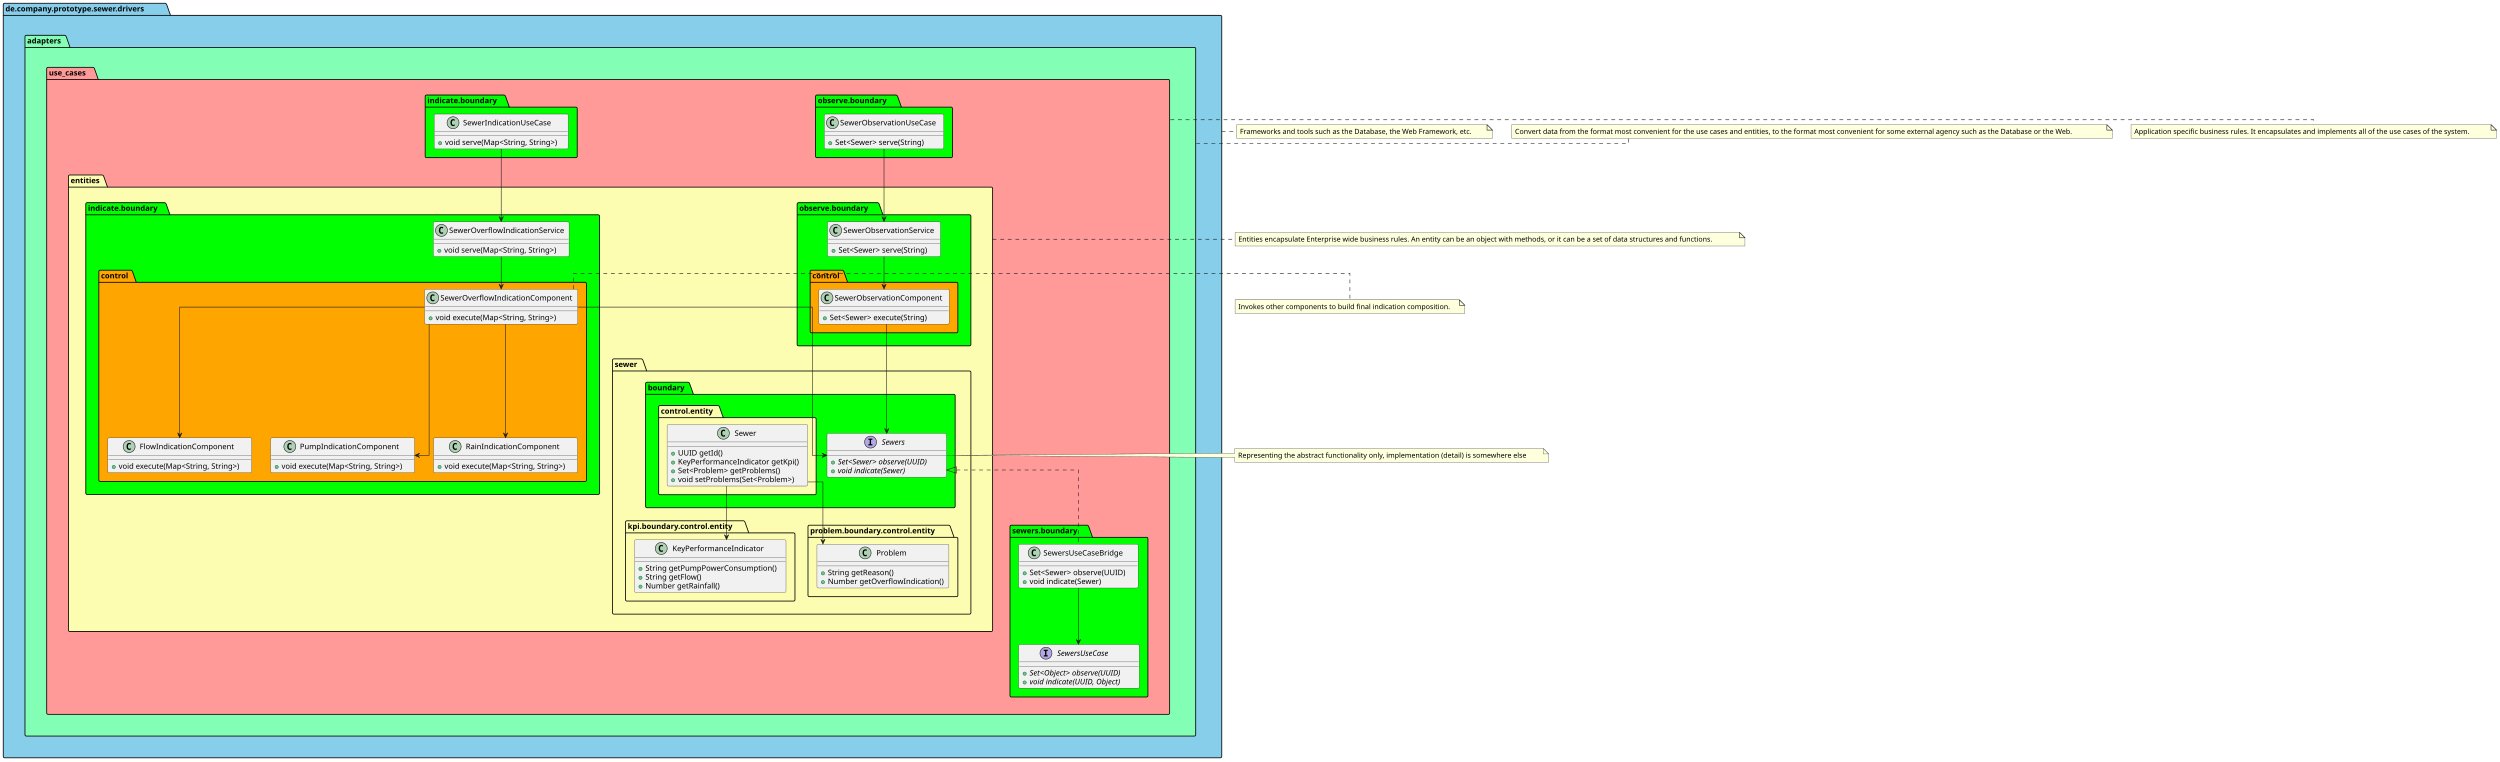
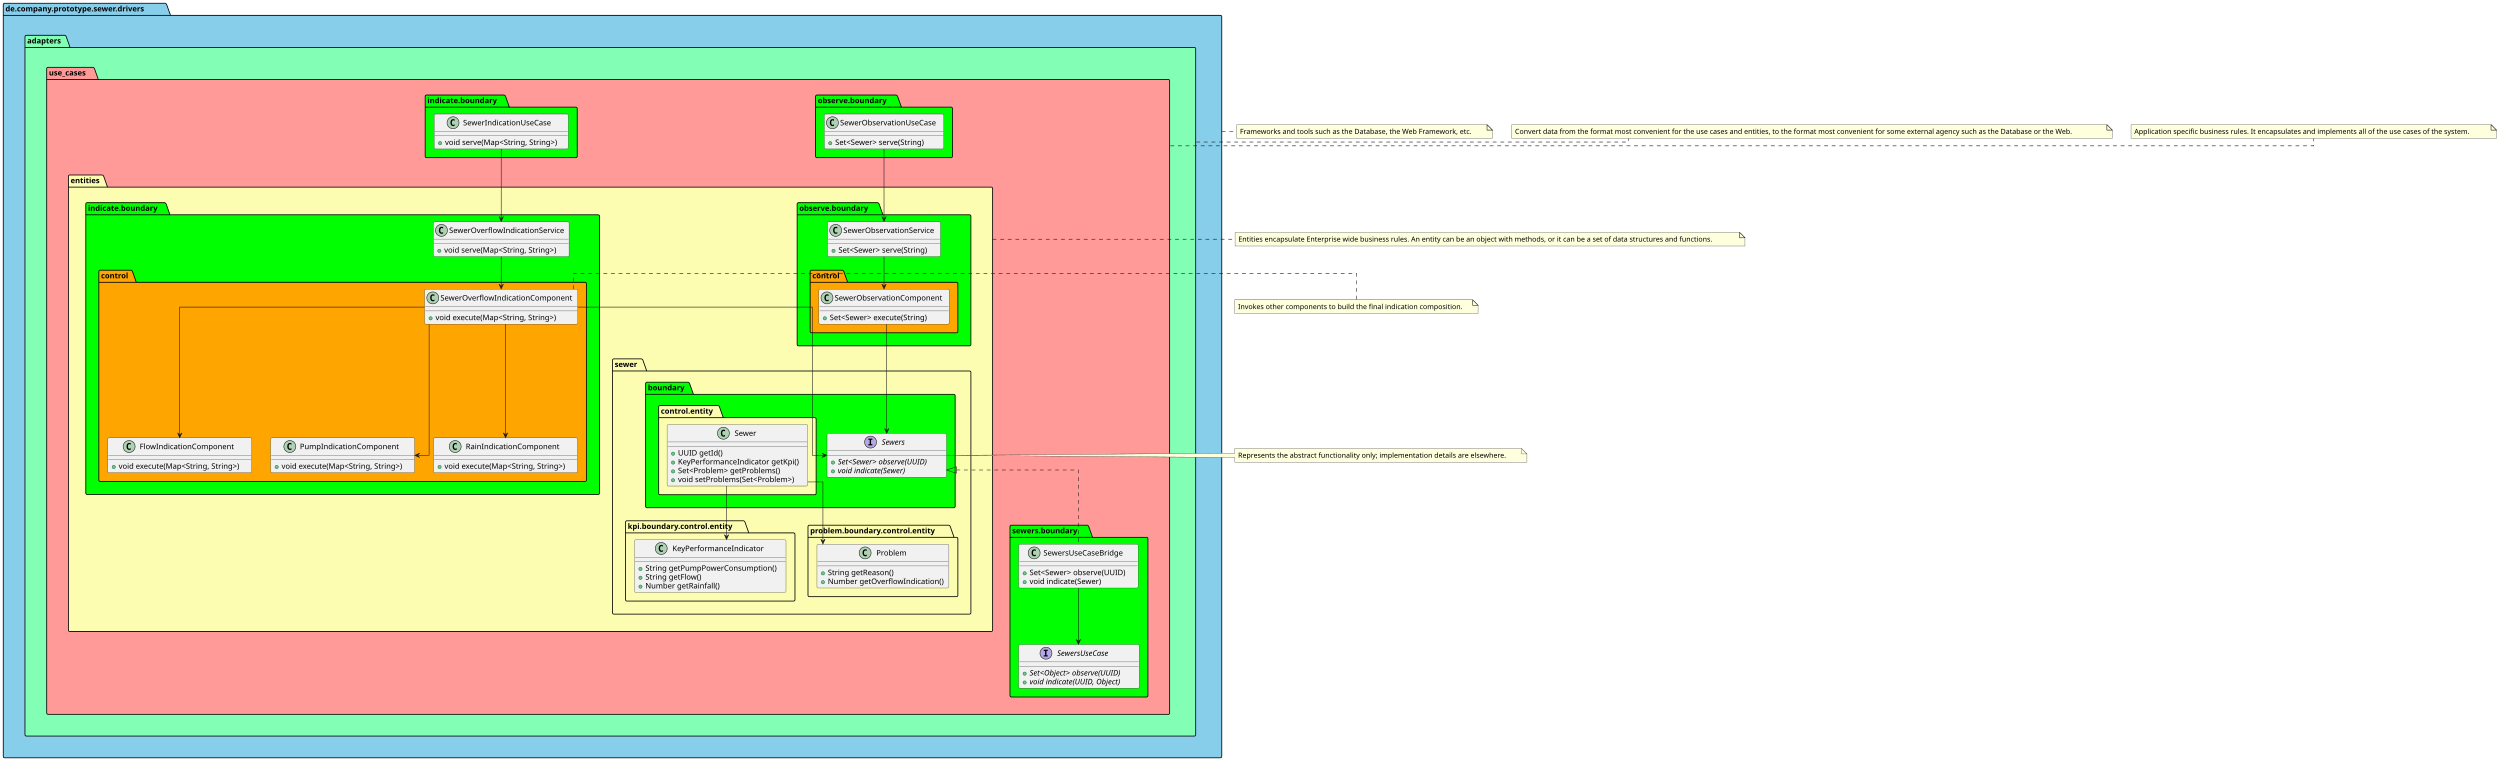
<svg xmlns="http://www.w3.org/2000/svg" contentStyleType="text/css" height="1402px" preserveAspectRatio="none" style="width:4604px;height:1402px;background:#FFFFFF;" version="1.1" viewBox="0 0 4604 1402" width="4604px" zoomAndPan="magnify">
  <defs />
  <g>
    <g id="cluster_drivers">
      <path d="M8.5,6 L304.5,6 A3.75,3.75 0 0 1 307,8.5 L314,28.297 L2247.5,28.297 A2.5,2.5 0 0 1 2250,30.797 L2250,1393.06 A2.5,2.5 0 0 1 2247.5,1395.56 L8.5,1395.56 A2.5,2.5 0 0 1 6,1393.06 L6,8.5 A2.5,2.5 0 0 1 8.5,6 " fill="#87CEEB" style="stroke:#000000;stroke-width:1.5;" />
      <line style="stroke:#000000;stroke-width:1.5;" x1="6" x2="314" y1="28.297" y2="28.297" />
      <text fill="#000000" font-family="sans-serif" font-size="14" font-weight="bold" lengthAdjust="spacing" textLength="295" x="10" y="20.995">de.company.prototype.sewer.drivers</text>
    </g>
    <g id="cluster_adapters">
      <path d="M48.5,65 L119.5,65 A3.75,3.75 0 0 1 122,67.5 L129,87.297 L2199.5,87.297 A2.5,2.5 0 0 1 2202,89.797 L2202,1353.06 A2.5,2.5 0 0 1 2199.5,1355.56 L48.5,1355.56 A2.5,2.5 0 0 1 46,1353.06 L46,67.5 A2.5,2.5 0 0 1 48.5,65 " fill="#82FFB4" style="stroke:#000000;stroke-width:1.5;" />
      <line style="stroke:#000000;stroke-width:1.5;" x1="46" x2="129" y1="87.297" y2="87.297" />
      <text fill="#000000" font-family="sans-serif" font-size="14" font-weight="bold" lengthAdjust="spacing" textLength="70" x="50" y="79.995">adapters</text>
    </g>
    <g id="cluster_use_cases">
      <path d="M88.5,124 L171.5,124 A3.75,3.75 0 0 1 174,126.5 L181,146.297 L2151.5,146.297 A2.5,2.5 0 0 1 2154,148.797 L2154,1313.06 A2.5,2.5 0 0 1 2151.5,1315.56 L88.5,1315.56 A2.5,2.5 0 0 1 86,1313.06 L86,126.5 A2.5,2.5 0 0 1 88.5,124 " fill="#FF9A99" style="stroke:#000000;stroke-width:1.5;" />
      <line style="stroke:#000000;stroke-width:1.5;" x1="86" x2="181" y1="146.297" y2="146.297" />
      <text fill="#000000" font-family="sans-serif" font-size="14" font-weight="bold" lengthAdjust="spacing" textLength="82" x="90" y="138.995">use_cases</text>
    </g>
    <g id="cluster_entities">
      <path d="M128.5,322.29 L188.5,322.29 A3.75,3.75 0 0 1 191,324.79 L198,344.587 L1825.5,344.587 A2.5,2.5 0 0 1 1828,347.087 L1828,1160.47 A2.5,2.5 0 0 1 1825.5,1162.97 L128.5,1162.97 A2.5,2.5 0 0 1 126,1160.47 L126,324.79 A2.5,2.5 0 0 1 128.5,322.29 " fill="#FCFDB0" style="stroke:#000000;stroke-width:1.5;" />
      <line style="stroke:#000000;stroke-width:1.5;" x1="126" x2="198" y1="344.587" y2="344.587" />
      <text fill="#000000" font-family="sans-serif" font-size="14" font-weight="bold" lengthAdjust="spacing" textLength="59" x="130" y="337.285">entities</text>
    </g>
    <g id="cluster_boundary">
      <path d="M160.5,373.29 L303.5,373.29 A3.75,3.75 0 0 1 306,375.79 L313,395.587 L1101.5,395.587 A2.5,2.5 0 0 1 1104,398.087 L1104,908.13 A2.5,2.5 0 0 1 1101.5,910.63 L160.5,910.63 A2.5,2.5 0 0 1 158,908.13 L158,375.79 A2.5,2.5 0 0 1 160.5,373.29 " fill="#00FF00" style="stroke:#000000;stroke-width:1.5;" />
      <line style="stroke:#000000;stroke-width:1.5;" x1="158" x2="313" y1="395.587" y2="395.587" />
      <text fill="#000000" font-family="sans-serif" font-size="14" font-weight="bold" lengthAdjust="spacing" textLength="142" x="162" y="388.285">indicate.boundary</text>
    </g>
    <g id="cluster_control">
      <path d="M184.5,497.59 L241.5,497.59 A3.75,3.75 0 0 1 244,500.09 L251,519.887 L1077.5,519.887 A2.5,2.5 0 0 1 1080,522.387 L1080,884.13 A2.5,2.5 0 0 1 1077.5,886.63 L184.5,886.63 A2.5,2.5 0 0 1 182,884.13 L182,500.09 A2.5,2.5 0 0 1 184.5,497.59 " fill="#FFA500" style="stroke:#000000;stroke-width:1.5;" />
      <line style="stroke:#000000;stroke-width:1.5;" x1="182" x2="251" y1="519.887" y2="519.887" />
      <text fill="#000000" font-family="sans-serif" font-size="14" font-weight="bold" lengthAdjust="spacing" textLength="56" x="186" y="512.585">control</text>
    </g>
    <g id="cluster_boundary">
      <path d="M1470.5,373.29 L1616.5,373.29 A3.75,3.75 0 0 1 1619,375.79 L1626,395.587 L1785.5,395.587 A2.5,2.5 0 0 1 1788,398.087 L1788,634.39 A2.5,2.5 0 0 1 1785.5,636.89 L1470.5,636.89 A2.5,2.5 0 0 1 1468,634.39 L1468,375.79 A2.5,2.5 0 0 1 1470.5,373.29 " fill="#00FF00" style="stroke:#000000;stroke-width:1.5;" />
      <line style="stroke:#000000;stroke-width:1.5;" x1="1468" x2="1626" y1="395.587" y2="395.587" />
      <text fill="#000000" font-family="sans-serif" font-size="14" font-weight="bold" lengthAdjust="spacing" textLength="145" x="1472" y="388.285">observe.boundary</text>
    </g>
    <g id="cluster_control">
      <path d="M1494.5,497.59 L1551.5,497.59 A3.75,3.75 0 0 1 1554,500.09 L1561,519.887 L1761.5,519.887 A2.5,2.5 0 0 1 1764,522.387 L1764,610.39 A2.5,2.5 0 0 1 1761.5,612.89 L1494.5,612.89 A2.5,2.5 0 0 1 1492,610.39 L1492,500.09 A2.5,2.5 0 0 1 1494.5,497.59 " fill="#FFA500" style="stroke:#000000;stroke-width:1.5;" />
      <line style="stroke:#000000;stroke-width:1.5;" x1="1492" x2="1561" y1="519.887" y2="519.887" />
      <text fill="#000000" font-family="sans-serif" font-size="14" font-weight="bold" lengthAdjust="spacing" textLength="56" x="1496" y="512.585">control</text>
    </g>
    <g id="cluster_sewer">
      <path d="M1130.5,660.89 L1181.5,660.89 A3.75,3.75 0 0 1 1184,663.39 L1191,683.187 L1785.5,683.187 A2.5,2.5 0 0 1 1788,685.687 L1788,1128.47 A2.5,2.5 0 0 1 1785.5,1130.97 L1130.5,1130.97 A2.5,2.5 0 0 1 1128,1128.47 L1128,663.39 A2.5,2.5 0 0 1 1130.5,660.89 " fill="none" style="stroke:#000000;stroke-width:1.5;" />
      <line style="stroke:#000000;stroke-width:1.5;" x1="1128" x2="1191" y1="683.187" y2="683.187" />
      <text fill="#000000" font-family="sans-serif" font-size="14" font-weight="bold" lengthAdjust="spacing" textLength="50" x="1132" y="675.885">sewer</text>
    </g>
    <g id="cluster_boundary">
      <path d="M1191.5,703.89 L1267.5,703.89 A3.75,3.75 0 0 1 1270,706.39 L1277,726.187 L1756.5,726.187 A2.5,2.5 0 0 1 1759,728.687 L1759,932.58 A2.5,2.5 0 0 1 1756.5,935.08 L1191.5,935.08 A2.5,2.5 0 0 1 1189,932.58 L1189,706.39 A2.5,2.5 0 0 1 1191.5,703.89 " fill="#00FF00" style="stroke:#000000;stroke-width:1.5;" />
      <line style="stroke:#000000;stroke-width:1.5;" x1="1189" x2="1277" y1="726.187" y2="726.187" />
      <text fill="#000000" font-family="sans-serif" font-size="14" font-weight="bold" lengthAdjust="spacing" textLength="75" x="1193" y="718.885">boundary</text>
    </g>
    <g id="cluster_entity">
      <path d="M1215.5,746.89 L1322.5,746.89 A3.75,3.75 0 0 1 1325,749.39 L1332,769.187 L1500.5,769.187 A2.5,2.5 0 0 1 1503,771.687 L1503,908.58 A2.5,2.5 0 0 1 1500.5,911.08 L1215.5,911.08 A2.5,2.5 0 0 1 1213,908.58 L1213,749.39 A2.5,2.5 0 0 1 1215.5,746.89 " fill="#FCFDB0" style="stroke:#000000;stroke-width:1.5;" />
      <line style="stroke:#000000;stroke-width:1.5;" x1="1213" x2="1332" y1="769.187" y2="769.187" />
      <text fill="#000000" font-family="sans-serif" font-size="14" font-weight="bold" lengthAdjust="spacing" textLength="106" x="1217" y="761.885">control.entity</text>
    </g>
    <g id="cluster_entity">
      <path d="M1154.5,959.08 L1369.5,959.08 A3.75,3.75 0 0 1 1372,961.58 L1379,981.377 L1461.5,981.377 A2.5,2.5 0 0 1 1464,983.877 L1464,1104.47 A2.5,2.5 0 0 1 1461.5,1106.97 L1154.5,1106.97 A2.5,2.5 0 0 1 1152,1104.47 L1152,961.58 A2.5,2.5 0 0 1 1154.5,959.08 " fill="#FCFDB0" style="stroke:#000000;stroke-width:1.5;" />
      <line style="stroke:#000000;stroke-width:1.5;" x1="1152" x2="1379" y1="981.377" y2="981.377" />
      <text fill="#000000" font-family="sans-serif" font-size="14" font-weight="bold" lengthAdjust="spacing" textLength="214" x="1156" y="974.075">kpi.boundary.control.entity</text>
    </g>
    <g id="cluster_entity">
      <path d="M1490.5,967.22 L1747.5,967.22 A3.75,3.75 0 0 1 1750,969.72 L1757,989.517 L1761.5,989.517 A2.5,2.5 0 0 1 1764,992.017 L1764,1096.32 A2.5,2.5 0 0 1 1761.5,1098.82 L1490.5,1098.82 A2.5,2.5 0 0 1 1488,1096.32 L1488,969.72 A2.5,2.5 0 0 1 1490.5,967.22 " fill="#FCFDB0" style="stroke:#000000;stroke-width:1.5;" />
      <line style="stroke:#000000;stroke-width:1.5;" x1="1488" x2="1757" y1="989.517" y2="989.517" />
      <text fill="#000000" font-family="sans-serif" font-size="14" font-weight="bold" lengthAdjust="spacing" textLength="256" x="1492" y="982.215">problem.boundary.control.entity</text>
    </g>
    <g id="cluster_boundary">
      <path d="M785.5,175 L928.5,175 A3.75,3.75 0 0 1 931,177.5 L938,197.297 L1060.5,197.297 A2.5,2.5 0 0 1 1063,199.797 L1063,287.79 A2.5,2.5 0 0 1 1060.5,290.29 L785.5,290.29 A2.5,2.5 0 0 1 783,287.79 L783,177.5 A2.5,2.5 0 0 1 785.5,175 " fill="#00FF00" style="stroke:#000000;stroke-width:1.5;" />
      <line style="stroke:#000000;stroke-width:1.5;" x1="783" x2="938" y1="197.297" y2="197.297" />
      <text fill="#000000" font-family="sans-serif" font-size="14" font-weight="bold" lengthAdjust="spacing" textLength="142" x="787" y="189.995">indicate.boundary</text>
    </g>
    <g id="cluster_boundary">
      <path d="M1504.5,175 L1650.5,175 A3.75,3.75 0 0 1 1653,177.5 L1660,197.297 L1751.5,197.297 A2.5,2.5 0 0 1 1754,199.797 L1754,287.79 A2.5,2.5 0 0 1 1751.5,290.29 L1504.5,290.29 A2.5,2.5 0 0 1 1502,287.79 L1502,177.5 A2.5,2.5 0 0 1 1504.5,175 " fill="#00FF00" style="stroke:#000000;stroke-width:1.5;" />
      <line style="stroke:#000000;stroke-width:1.5;" x1="1502" x2="1660" y1="197.297" y2="197.297" />
      <text fill="#000000" font-family="sans-serif" font-size="14" font-weight="bold" lengthAdjust="spacing" textLength="145" x="1506" y="189.995">observe.boundary</text>
    </g>
    <g id="cluster_boundary">
      <path d="M1862.5,967.22 L2002.5,967.22 A3.75,3.75 0 0 1 2005,969.72 L2012,989.517 L2111.5,989.517 A2.5,2.5 0 0 1 2114,992.017 L2114,1281.06 A2.5,2.5 0 0 1 2111.5,1283.56 L1862.5,1283.56 A2.5,2.5 0 0 1 1860,1281.06 L1860,969.72 A2.5,2.5 0 0 1 1862.5,967.22 " fill="#00FF00" style="stroke:#000000;stroke-width:1.5;" />
      <line style="stroke:#000000;stroke-width:1.5;" x1="1860" x2="2012" y1="989.517" y2="989.517" />
      <text fill="#000000" font-family="sans-serif" font-size="14" font-weight="bold" lengthAdjust="spacing" textLength="139" x="1864" y="982.215">sewers.boundary</text>
    </g>
    <g id="elem_SewerOverflowIndicationService">
      <rect codeLine="25" fill="#F1F1F1" height="64.297" id="SewerOverflowIndicationService" rx="2.5" ry="2.5" style="stroke:#181818;stroke-width:0.5;" width="250" x="798" y="408.29" />
      <ellipse cx="813" cy="424.29" fill="#ADD1B2" rx="11" ry="11" style="stroke:#181818;stroke-width:1.0;" />
      <path d="M815.969,429.931 Q815.391,430.228 814.75,430.368 Q814.109,430.524 813.406,430.524 Q810.906,430.524 809.578,428.884 Q808.266,427.228 808.266,424.103 Q808.266,420.978 809.578,419.321 Q810.906,417.665 813.406,417.665 Q814.109,417.665 814.75,417.821 Q815.406,417.978 815.969,418.274 L815.969,420.993 Q815.344,420.415 814.75,420.149 Q814.156,419.868 813.531,419.868 Q812.188,419.868 811.5,420.946 Q810.812,422.009 810.812,424.103 Q810.812,426.196 811.5,427.274 Q812.188,428.337 813.531,428.337 Q814.156,428.337 814.75,428.071 Q815.344,427.79 815.969,427.212 L815.969,429.931 Z " fill="#000000" />
      <text fill="#000000" font-family="sans-serif" font-size="14" lengthAdjust="spacing" textLength="218" x="827" y="429.137">SewerOverflowIndicationService</text>
      <line style="stroke:#181818;stroke-width:0.5;" x1="799" x2="1047" y1="440.29" y2="440.29" />
      <line style="stroke:#181818;stroke-width:0.5;" x1="799" x2="1047" y1="448.29" y2="448.29" />
      <ellipse cx="809" cy="461.938" fill="#84BE84" rx="3" ry="3" style="stroke:#038048;stroke-width:1.0;" />
      <text fill="#000000" font-family="sans-serif" font-size="14" lengthAdjust="spacing" textLength="221" x="818" y="465.285">void serve(Map&lt;String, String&gt;)</text>
    </g>
    <g id="elem_FlowIndicationComponent">
      <rect codeLine="28" fill="#F1F1F1" height="64.297" id="FlowIndicationComponent" rx="2.5" ry="2.5" style="stroke:#181818;stroke-width:0.5;" width="265" x="198.5" y="806.33" />
      <ellipse cx="237.8" cy="822.33" fill="#ADD1B2" rx="11" ry="11" style="stroke:#181818;stroke-width:1.0;" />
      <path d="M240.769,827.971 Q240.191,828.268 239.55,828.408 Q238.909,828.564 238.206,828.564 Q235.706,828.564 234.378,826.924 Q233.066,825.268 233.066,822.143 Q233.066,819.018 234.378,817.361 Q235.706,815.705 238.206,815.705 Q238.909,815.705 239.55,815.861 Q240.206,816.018 240.769,816.314 L240.769,819.033 Q240.144,818.455 239.55,818.189 Q238.956,817.908 238.331,817.908 Q236.988,817.908 236.3,818.986 Q235.613,820.049 235.613,822.143 Q235.613,824.236 236.3,825.314 Q236.988,826.377 238.331,826.377 Q238.956,826.377 239.55,826.111 Q240.144,825.83 240.769,825.252 L240.769,827.971 Z " fill="#000000" />
      <text fill="#000000" font-family="sans-serif" font-size="14" lengthAdjust="spacing" textLength="179" x="257.2" y="827.177">FlowIndicationComponent</text>
      <line style="stroke:#181818;stroke-width:0.5;" x1="199.5" x2="462.5" y1="838.33" y2="838.33" />
      <line style="stroke:#181818;stroke-width:0.5;" x1="199.5" x2="462.5" y1="846.33" y2="846.33" />
      <ellipse cx="209.5" cy="859.978" fill="#84BE84" rx="3" ry="3" style="stroke:#038048;stroke-width:1.0;" />
      <text fill="#000000" font-family="sans-serif" font-size="14" lengthAdjust="spacing" textLength="239" x="218.5" y="863.325">void execute(Map&lt;String, String&gt;)</text>
    </g>
    <g id="elem_PumpIndicationComponent">
      <rect codeLine="31" fill="#F1F1F1" height="64.297" id="PumpIndicationComponent" rx="2.5" ry="2.5" style="stroke:#181818;stroke-width:0.5;" width="265" x="498.5" y="806.33" />
      <ellipse cx="533.75" cy="822.33" fill="#ADD1B2" rx="11" ry="11" style="stroke:#181818;stroke-width:1.0;" />
      <path d="M536.719,827.971 Q536.141,828.268 535.5,828.408 Q534.859,828.564 534.156,828.564 Q531.656,828.564 530.328,826.924 Q529.016,825.268 529.016,822.143 Q529.016,819.018 530.328,817.361 Q531.656,815.705 534.156,815.705 Q534.859,815.705 535.5,815.861 Q536.156,816.018 536.719,816.314 L536.719,819.033 Q536.094,818.455 535.5,818.189 Q534.906,817.908 534.281,817.908 Q532.938,817.908 532.25,818.986 Q531.562,820.049 531.562,822.143 Q531.562,824.236 532.25,825.314 Q532.938,826.377 534.281,826.377 Q534.906,826.377 535.5,826.111 Q536.094,825.83 536.719,825.252 L536.719,827.971 Z " fill="#000000" />
      <text fill="#000000" font-family="sans-serif" font-size="14" lengthAdjust="spacing" textLength="188" x="552.25" y="827.177">PumpIndicationComponent</text>
      <line style="stroke:#181818;stroke-width:0.5;" x1="499.5" x2="762.5" y1="838.33" y2="838.33" />
      <line style="stroke:#181818;stroke-width:0.5;" x1="499.5" x2="762.5" y1="846.33" y2="846.33" />
      <ellipse cx="509.5" cy="859.978" fill="#84BE84" rx="3" ry="3" style="stroke:#038048;stroke-width:1.0;" />
      <text fill="#000000" font-family="sans-serif" font-size="14" lengthAdjust="spacing" textLength="239" x="518.5" y="863.325">void execute(Map&lt;String, String&gt;)</text>
    </g>
    <g id="elem_RainIndicationComponent">
      <rect codeLine="34" fill="#F1F1F1" height="64.297" id="RainIndicationComponent" rx="2.5" ry="2.5" style="stroke:#181818;stroke-width:0.5;" width="265" x="798.5" y="806.33" />
      <ellipse cx="838.25" cy="822.33" fill="#ADD1B2" rx="11" ry="11" style="stroke:#181818;stroke-width:1.0;" />
      <path d="M841.219,827.971 Q840.641,828.268 840,828.408 Q839.359,828.564 838.656,828.564 Q836.156,828.564 834.828,826.924 Q833.516,825.268 833.516,822.143 Q833.516,819.018 834.828,817.361 Q836.156,815.705 838.656,815.705 Q839.359,815.705 840,815.861 Q840.656,816.018 841.219,816.314 L841.219,819.033 Q840.594,818.455 840,818.189 Q839.406,817.908 838.781,817.908 Q837.438,817.908 836.75,818.986 Q836.062,820.049 836.062,822.143 Q836.062,824.236 836.75,825.314 Q837.438,826.377 838.781,826.377 Q839.406,826.377 840,826.111 Q840.594,825.83 841.219,825.252 L841.219,827.971 Z " fill="#000000" />
      <text fill="#000000" font-family="sans-serif" font-size="14" lengthAdjust="spacing" textLength="178" x="857.75" y="827.177">RainIndicationComponent</text>
      <line style="stroke:#181818;stroke-width:0.5;" x1="799.5" x2="1062.5" y1="838.33" y2="838.33" />
      <line style="stroke:#181818;stroke-width:0.5;" x1="799.5" x2="1062.5" y1="846.33" y2="846.33" />
      <ellipse cx="809.5" cy="859.978" fill="#84BE84" rx="3" ry="3" style="stroke:#038048;stroke-width:1.0;" />
      <text fill="#000000" font-family="sans-serif" font-size="14" lengthAdjust="spacing" textLength="239" x="818.5" y="863.325">void execute(Map&lt;String, String&gt;)</text>
    </g>
    <g id="elem_SewerOverflowIndicationComponent">
      <rect codeLine="37" fill="#F1F1F1" height="64.297" id="SewerOverflowIndicationComponent" rx="2.5" ry="2.5" style="stroke:#181818;stroke-width:0.5;" width="282" x="782" y="532.59" />
      <ellipse cx="797" cy="548.59" fill="#ADD1B2" rx="11" ry="11" style="stroke:#181818;stroke-width:1.0;" />
      <path d="M799.969,554.231 Q799.391,554.528 798.75,554.668 Q798.109,554.824 797.406,554.824 Q794.906,554.824 793.578,553.184 Q792.266,551.528 792.266,548.403 Q792.266,545.278 793.578,543.621 Q794.906,541.965 797.406,541.965 Q798.109,541.965 798.75,542.121 Q799.406,542.278 799.969,542.574 L799.969,545.293 Q799.344,544.715 798.75,544.449 Q798.156,544.168 797.531,544.168 Q796.188,544.168 795.5,545.246 Q794.812,546.309 794.812,548.403 Q794.812,550.496 795.5,551.574 Q796.188,552.637 797.531,552.637 Q798.156,552.637 798.75,552.371 Q799.344,552.09 799.969,551.512 L799.969,554.231 Z " fill="#000000" />
      <text fill="#000000" font-family="sans-serif" font-size="14" lengthAdjust="spacing" textLength="250" x="811" y="553.437">SewerOverflowIndicationComponent</text>
      <line style="stroke:#181818;stroke-width:0.5;" x1="783" x2="1063" y1="564.59" y2="564.59" />
      <line style="stroke:#181818;stroke-width:0.5;" x1="783" x2="1063" y1="572.59" y2="572.59" />
      <ellipse cx="793" cy="586.238" fill="#84BE84" rx="3" ry="3" style="stroke:#038048;stroke-width:1.0;" />
      <text fill="#000000" font-family="sans-serif" font-size="14" lengthAdjust="spacing" textLength="239" x="802" y="589.585">void execute(Map&lt;String, String&gt;)</text>
    </g>
    <g id="elem_SewerObservationService">
      <rect codeLine="43" fill="#F1F1F1" height="64.297" id="SewerObservationService" rx="2.5" ry="2.5" style="stroke:#181818;stroke-width:0.5;" width="208" x="1524" y="408.29" />
      <ellipse cx="1539" cy="424.29" fill="#ADD1B2" rx="11" ry="11" style="stroke:#181818;stroke-width:1.0;" />
      <path d="M1541.969,429.931 Q1541.391,430.228 1540.75,430.368 Q1540.109,430.524 1539.406,430.524 Q1536.906,430.524 1535.578,428.884 Q1534.266,427.228 1534.266,424.103 Q1534.266,420.978 1535.578,419.321 Q1536.906,417.665 1539.406,417.665 Q1540.109,417.665 1540.75,417.821 Q1541.406,417.978 1541.969,418.274 L1541.969,420.993 Q1541.344,420.415 1540.75,420.149 Q1540.156,419.868 1539.531,419.868 Q1538.188,419.868 1537.5,420.946 Q1536.812,422.009 1536.812,424.103 Q1536.812,426.196 1537.5,427.274 Q1538.188,428.337 1539.531,428.337 Q1540.156,428.337 1540.75,428.071 Q1541.344,427.79 1541.969,427.212 L1541.969,429.931 Z " fill="#000000" />
      <text fill="#000000" font-family="sans-serif" font-size="14" lengthAdjust="spacing" textLength="176" x="1553" y="429.137">SewerObservationService</text>
      <line style="stroke:#181818;stroke-width:0.5;" x1="1525" x2="1731" y1="440.29" y2="440.29" />
      <line style="stroke:#181818;stroke-width:0.5;" x1="1525" x2="1731" y1="448.29" y2="448.29" />
      <ellipse cx="1535" cy="461.938" fill="#84BE84" rx="3" ry="3" style="stroke:#038048;stroke-width:1.0;" />
      <text fill="#000000" font-family="sans-serif" font-size="14" lengthAdjust="spacing" textLength="182" x="1544" y="465.285">Set&lt;Sewer&gt; serve(String)</text>
    </g>
    <g id="elem_SewerObservationComponent">
      <rect codeLine="46" fill="#F1F1F1" height="64.297" id="SewerObservationComponent" rx="2.5" ry="2.5" style="stroke:#181818;stroke-width:0.5;" width="240" x="1508" y="532.59" />
      <ellipse cx="1523" cy="548.59" fill="#ADD1B2" rx="11" ry="11" style="stroke:#181818;stroke-width:1.0;" />
      <path d="M1525.969,554.231 Q1525.391,554.528 1524.75,554.668 Q1524.109,554.824 1523.406,554.824 Q1520.906,554.824 1519.578,553.184 Q1518.266,551.528 1518.266,548.403 Q1518.266,545.278 1519.578,543.621 Q1520.906,541.965 1523.406,541.965 Q1524.109,541.965 1524.75,542.121 Q1525.406,542.278 1525.969,542.574 L1525.969,545.293 Q1525.344,544.715 1524.75,544.449 Q1524.156,544.168 1523.531,544.168 Q1522.188,544.168 1521.5,545.246 Q1520.812,546.309 1520.812,548.403 Q1520.812,550.496 1521.5,551.574 Q1522.188,552.637 1523.531,552.637 Q1524.156,552.637 1524.75,552.371 Q1525.344,552.09 1525.969,551.512 L1525.969,554.231 Z " fill="#000000" />
      <text fill="#000000" font-family="sans-serif" font-size="14" lengthAdjust="spacing" textLength="208" x="1537" y="553.437">SewerObservationComponent</text>
      <line style="stroke:#181818;stroke-width:0.5;" x1="1509" x2="1747" y1="564.59" y2="564.59" />
      <line style="stroke:#181818;stroke-width:0.5;" x1="1509" x2="1747" y1="572.59" y2="572.59" />
      <ellipse cx="1519" cy="586.238" fill="#84BE84" rx="3" ry="3" style="stroke:#038048;stroke-width:1.0;" />
      <text fill="#000000" font-family="sans-serif" font-size="14" lengthAdjust="spacing" textLength="200" x="1528" y="589.585">Set&lt;Sewer&gt; execute(String)</text>
    </g>
    <g id="elem_Sewers">
      <rect codeLine="49" fill="#F1F1F1" height="80.594" id="Sewers" rx="2.5" ry="2.5" style="stroke:#181818;stroke-width:0.5;" width="220" x="1523" y="798.18" />
      <ellipse cx="1603.25" cy="814.18" fill="#B4A7E5" rx="11" ry="11" style="stroke:#181818;stroke-width:1.0;" />
      <path d="M1599.172,809.946 L1599.172,807.789 L1606.562,807.789 L1606.562,809.946 L1604.094,809.946 L1604.094,818.024 L1606.562,818.024 L1606.562,820.18 L1599.172,820.18 L1599.172,818.024 L1601.641,818.024 L1601.641,809.946 L1599.172,809.946 Z " fill="#000000" />
      <text fill="#000000" font-family="sans-serif" font-size="14" font-style="italic" lengthAdjust="spacing" textLength="51" x="1623.75" y="819.027">Sewers</text>
      <line style="stroke:#181818;stroke-width:0.5;" x1="1524" x2="1742" y1="830.18" y2="830.18" />
      <line style="stroke:#181818;stroke-width:0.5;" x1="1524" x2="1742" y1="838.18" y2="838.18" />
      <ellipse cx="1534" cy="851.828" fill="#84BE84" rx="3" ry="3" style="stroke:#038048;stroke-width:1.0;" />
      <text fill="#000000" font-family="sans-serif" font-size="14" font-style="italic" lengthAdjust="spacing" textLength="194" x="1543" y="855.175">Set&lt;Sewer&gt; observe(UUID)</text>
      <ellipse cx="1534" cy="868.125" fill="#84BE84" rx="3" ry="3" style="stroke:#038048;stroke-width:1.0;" />
      <text fill="#000000" font-family="sans-serif" font-size="14" font-style="italic" lengthAdjust="spacing" textLength="139" x="1543" y="871.472">void indicate(Sewer)</text>
    </g>
    <g id="elem_Sewer">
      <rect codeLine="56" fill="#F1F1F1" height="113.188" id="Sewer" rx="2.5" ry="2.5" style="stroke:#181818;stroke-width:0.5;" width="259" x="1228.5" y="781.89" />
      <ellipse cx="1332.25" cy="797.89" fill="#ADD1B2" rx="11" ry="11" style="stroke:#181818;stroke-width:1.0;" />
      <path d="M1335.219,803.531 Q1334.641,803.827 1334,803.968 Q1333.359,804.124 1332.656,804.124 Q1330.156,804.124 1328.828,802.484 Q1327.516,800.827 1327.516,797.702 Q1327.516,794.577 1328.828,792.921 Q1330.156,791.265 1332.656,791.265 Q1333.359,791.265 1334,791.421 Q1334.656,791.577 1335.219,791.874 L1335.219,794.593 Q1334.594,794.015 1334,793.749 Q1333.406,793.468 1332.781,793.468 Q1331.438,793.468 1330.75,794.546 Q1330.062,795.609 1330.062,797.702 Q1330.062,799.796 1330.75,800.874 Q1331.438,801.937 1332.781,801.937 Q1333.406,801.937 1334,801.671 Q1334.594,801.39 1335.219,800.812 L1335.219,803.531 Z " fill="#000000" />
      <text fill="#000000" font-family="sans-serif" font-size="14" lengthAdjust="spacing" textLength="43" x="1352.75" y="802.737">Sewer</text>
      <line style="stroke:#181818;stroke-width:0.5;" x1="1229.5" x2="1486.5" y1="813.89" y2="813.89" />
      <line style="stroke:#181818;stroke-width:0.5;" x1="1229.5" x2="1486.5" y1="821.89" y2="821.89" />
      <ellipse cx="1239.5" cy="835.538" fill="#84BE84" rx="3" ry="3" style="stroke:#038048;stroke-width:1.0;" />
      <text fill="#000000" font-family="sans-serif" font-size="14" lengthAdjust="spacing" textLength="83" x="1248.5" y="838.885">UUID getId()</text>
      <ellipse cx="1239.5" cy="851.835" fill="#84BE84" rx="3" ry="3" style="stroke:#038048;stroke-width:1.0;" />
      <text fill="#000000" font-family="sans-serif" font-size="14" lengthAdjust="spacing" textLength="230" x="1248.5" y="855.182">KeyPerformanceIndicator getKpi()</text>
      <ellipse cx="1239.5" cy="868.132" fill="#84BE84" rx="3" ry="3" style="stroke:#038048;stroke-width:1.0;" />
      <text fill="#000000" font-family="sans-serif" font-size="14" lengthAdjust="spacing" textLength="206" x="1248.5" y="871.479">Set&lt;Problem&gt; getProblems()</text>
      <ellipse cx="1239.5" cy="884.429" fill="#84BE84" rx="3" ry="3" style="stroke:#038048;stroke-width:1.0;" />
      <text fill="#000000" font-family="sans-serif" font-size="14" lengthAdjust="spacing" textLength="233" x="1248.5" y="887.776">void setProblems(Set&lt;Problem&gt;)</text>
    </g>
    <g id="elem_KeyPerformanceIndicator">
      <rect codeLine="62" fill="#F1F1F1" height="96.891" id="KeyPerformanceIndicator" rx="2.5" ry="2.5" style="stroke:#181818;stroke-width:0.5;" width="279" x="1168.5" y="994.08" />
      <ellipse cx="1217.75" cy="1010.08" fill="#ADD1B2" rx="11" ry="11" style="stroke:#181818;stroke-width:1.0;" />
      <path d="M1220.719,1015.721 Q1220.141,1016.018 1219.5,1016.158 Q1218.859,1016.314 1218.156,1016.314 Q1215.656,1016.314 1214.328,1014.674 Q1213.016,1013.018 1213.016,1009.893 Q1213.016,1006.768 1214.328,1005.111 Q1215.656,1003.455 1218.156,1003.455 Q1218.859,1003.455 1219.5,1003.611 Q1220.156,1003.768 1220.719,1004.064 L1220.719,1006.783 Q1220.094,1006.205 1219.5,1005.939 Q1218.906,1005.658 1218.281,1005.658 Q1216.938,1005.658 1216.25,1006.736 Q1215.562,1007.799 1215.562,1009.893 Q1215.562,1011.986 1216.25,1013.064 Q1216.938,1014.127 1218.281,1014.127 Q1218.906,1014.127 1219.5,1013.861 Q1220.094,1013.58 1220.719,1013.002 L1220.719,1015.721 Z " fill="#000000" />
      <text fill="#000000" font-family="sans-serif" font-size="14" lengthAdjust="spacing" textLength="172" x="1238.25" y="1014.927">KeyPerformanceIndicator</text>
      <line style="stroke:#181818;stroke-width:0.5;" x1="1169.5" x2="1446.5" y1="1026.08" y2="1026.08" />
      <line style="stroke:#181818;stroke-width:0.5;" x1="1169.5" x2="1446.5" y1="1034.08" y2="1034.08" />
      <ellipse cx="1179.5" cy="1047.728" fill="#84BE84" rx="3" ry="3" style="stroke:#038048;stroke-width:1.0;" />
      <text fill="#000000" font-family="sans-serif" font-size="14" lengthAdjust="spacing" textLength="253" x="1188.5" y="1051.075">String getPumpPowerConsumption()</text>
      <ellipse cx="1179.5" cy="1064.025" fill="#84BE84" rx="3" ry="3" style="stroke:#038048;stroke-width:1.0;" />
      <text fill="#000000" font-family="sans-serif" font-size="14" lengthAdjust="spacing" textLength="108" x="1188.5" y="1067.372">String getFlow()</text>
      <ellipse cx="1179.5" cy="1080.322" fill="#84BE84" rx="3" ry="3" style="stroke:#038048;stroke-width:1.0;" />
      <text fill="#000000" font-family="sans-serif" font-size="14" lengthAdjust="spacing" textLength="140" x="1188.5" y="1083.669">Number getRainfall()</text>
    </g>
    <g id="elem_Problem">
      <rect codeLine="67" fill="#F1F1F1" height="80.594" id="Problem" rx="2.5" ry="2.5" style="stroke:#181818;stroke-width:0.5;" width="243" x="1504.5" y="1002.22" />
      <ellipse cx="1593.25" cy="1018.22" fill="#ADD1B2" rx="11" ry="11" style="stroke:#181818;stroke-width:1.0;" />
      <path d="M1596.219,1023.861 Q1595.641,1024.158 1595,1024.298 Q1594.359,1024.454 1593.656,1024.454 Q1591.156,1024.454 1589.828,1022.814 Q1588.516,1021.158 1588.516,1018.033 Q1588.516,1014.908 1589.828,1013.251 Q1591.156,1011.595 1593.656,1011.595 Q1594.359,1011.595 1595,1011.751 Q1595.656,1011.908 1596.219,1012.204 L1596.219,1014.923 Q1595.594,1014.345 1595,1014.079 Q1594.406,1013.798 1593.781,1013.798 Q1592.438,1013.798 1591.75,1014.876 Q1591.062,1015.939 1591.062,1018.033 Q1591.062,1020.126 1591.75,1021.204 Q1592.438,1022.267 1593.781,1022.267 Q1594.406,1022.267 1595,1022.001 Q1595.594,1021.72 1596.219,1021.142 L1596.219,1023.861 Z " fill="#000000" />
      <text fill="#000000" font-family="sans-serif" font-size="14" lengthAdjust="spacing" textLength="57" x="1613.75" y="1023.067">Problem</text>
      <line style="stroke:#181818;stroke-width:0.5;" x1="1505.5" x2="1746.5" y1="1034.22" y2="1034.22" />
      <line style="stroke:#181818;stroke-width:0.5;" x1="1505.5" x2="1746.5" y1="1042.22" y2="1042.22" />
      <ellipse cx="1515.5" cy="1055.868" fill="#84BE84" rx="3" ry="3" style="stroke:#038048;stroke-width:1.0;" />
      <text fill="#000000" font-family="sans-serif" font-size="14" lengthAdjust="spacing" textLength="130" x="1524.5" y="1059.215">String getReason()</text>
      <ellipse cx="1515.5" cy="1072.165" fill="#84BE84" rx="3" ry="3" style="stroke:#038048;stroke-width:1.0;" />
      <text fill="#000000" font-family="sans-serif" font-size="14" lengthAdjust="spacing" textLength="217" x="1524.5" y="1075.512">Number getOverflowIndication()</text>
    </g>
    <g id="elem_SewerIndicationUseCase">
      <rect codeLine="71" fill="#F1F1F1" height="64.297" id="SewerIndicationUseCase" rx="2.5" ry="2.5" style="stroke:#181818;stroke-width:0.5;" width="247" x="799.5" y="210" />
      <ellipse cx="834.3" cy="226" fill="#ADD1B2" rx="11" ry="11" style="stroke:#181818;stroke-width:1.0;" />
      <path d="M837.269,231.641 Q836.691,231.938 836.05,232.078 Q835.409,232.234 834.706,232.234 Q832.206,232.234 830.878,230.594 Q829.566,228.938 829.566,225.812 Q829.566,222.688 830.878,221.031 Q832.206,219.375 834.706,219.375 Q835.409,219.375 836.05,219.531 Q836.706,219.688 837.269,219.984 L837.269,222.703 Q836.644,222.125 836.05,221.859 Q835.456,221.578 834.831,221.578 Q833.487,221.578 832.8,222.656 Q832.112,223.719 832.112,225.812 Q832.112,227.906 832.8,228.984 Q833.487,230.047 834.831,230.047 Q835.456,230.047 836.05,229.781 Q836.644,229.5 837.269,228.922 L837.269,231.641 Z " fill="#000000" />
      <text fill="#000000" font-family="sans-serif" font-size="14" lengthAdjust="spacing" textLength="171" x="852.7" y="230.847">SewerIndicationUseCase</text>
      <line style="stroke:#181818;stroke-width:0.5;" x1="800.5" x2="1045.5" y1="242" y2="242" />
      <line style="stroke:#181818;stroke-width:0.5;" x1="800.5" x2="1045.5" y1="250" y2="250" />
      <ellipse cx="810.5" cy="263.648" fill="#84BE84" rx="3" ry="3" style="stroke:#038048;stroke-width:1.0;" />
      <text fill="#000000" font-family="sans-serif" font-size="14" lengthAdjust="spacing" textLength="221" x="819.5" y="266.995">void serve(Map&lt;String, String&gt;)</text>
    </g>
    <g id="elem_SewerObservationUseCase">
      <rect codeLine="74" fill="#F1F1F1" height="64.297" id="SewerObservationUseCase" rx="2.5" ry="2.5" style="stroke:#181818;stroke-width:0.5;" width="220" x="1518" y="210" />
      <ellipse cx="1533" cy="226" fill="#ADD1B2" rx="11" ry="11" style="stroke:#181818;stroke-width:1.0;" />
      <path d="M1535.969,231.641 Q1535.391,231.938 1534.75,232.078 Q1534.109,232.234 1533.406,232.234 Q1530.906,232.234 1529.578,230.594 Q1528.266,228.938 1528.266,225.812 Q1528.266,222.688 1529.578,221.031 Q1530.906,219.375 1533.406,219.375 Q1534.109,219.375 1534.75,219.531 Q1535.406,219.688 1535.969,219.984 L1535.969,222.703 Q1535.344,222.125 1534.75,221.859 Q1534.156,221.578 1533.531,221.578 Q1532.188,221.578 1531.5,222.656 Q1530.812,223.719 1530.812,225.812 Q1530.812,227.906 1531.5,228.984 Q1532.188,230.047 1533.531,230.047 Q1534.156,230.047 1534.75,229.781 Q1535.344,229.5 1535.969,228.922 L1535.969,231.641 Z " fill="#000000" />
      <text fill="#000000" font-family="sans-serif" font-size="14" lengthAdjust="spacing" textLength="188" x="1547" y="230.847">SewerObservationUseCase</text>
      <line style="stroke:#181818;stroke-width:0.5;" x1="1519" x2="1737" y1="242" y2="242" />
      <line style="stroke:#181818;stroke-width:0.5;" x1="1519" x2="1737" y1="250" y2="250" />
      <ellipse cx="1529" cy="263.648" fill="#84BE84" rx="3" ry="3" style="stroke:#038048;stroke-width:1.0;" />
      <text fill="#000000" font-family="sans-serif" font-size="14" lengthAdjust="spacing" textLength="182" x="1538" y="266.995">Set&lt;Sewer&gt; serve(String)</text>
    </g>
    <g id="elem_SewersUseCase">
      <rect codeLine="77" fill="#F1F1F1" height="80.594" id="SewersUseCase" rx="2.5" ry="2.5" style="stroke:#181818;stroke-width:0.5;" width="222" x="1876" y="1186.97" />
      <ellipse cx="1926.25" cy="1202.97" fill="#B4A7E5" rx="11" ry="11" style="stroke:#181818;stroke-width:1.0;" />
      <path d="M1922.172,1198.736 L1922.172,1196.579 L1929.562,1196.579 L1929.562,1198.736 L1927.094,1198.736 L1927.094,1206.814 L1929.562,1206.814 L1929.562,1208.97 L1922.172,1208.97 L1922.172,1206.814 L1924.641,1206.814 L1924.641,1198.736 L1922.172,1198.736 Z " fill="#000000" />
      <text fill="#000000" font-family="sans-serif" font-size="14" font-style="italic" lengthAdjust="spacing" textLength="113" x="1946.75" y="1207.817">SewersUseCase</text>
      <line style="stroke:#181818;stroke-width:0.5;" x1="1877" x2="2097" y1="1218.97" y2="1218.97" />
      <line style="stroke:#181818;stroke-width:0.5;" x1="1877" x2="2097" y1="1226.97" y2="1226.97" />
      <ellipse cx="1887" cy="1240.618" fill="#84BE84" rx="3" ry="3" style="stroke:#038048;stroke-width:1.0;" />
      <text fill="#000000" font-family="sans-serif" font-size="14" font-style="italic" lengthAdjust="spacing" textLength="196" x="1896" y="1243.965">Set&lt;Object&gt; observe(UUID)</text>
      <ellipse cx="1887" cy="1256.915" fill="#84BE84" rx="3" ry="3" style="stroke:#038048;stroke-width:1.0;" />
      <text fill="#000000" font-family="sans-serif" font-size="14" font-style="italic" lengthAdjust="spacing" textLength="183" x="1896" y="1260.262">void indicate(UUID, Object)</text>
    </g>
    <g id="elem_SewersUseCaseBridge">
      <rect codeLine="81" fill="#F1F1F1" height="80.594" id="SewersUseCaseBridge" rx="2.5" ry="2.5" style="stroke:#181818;stroke-width:0.5;" width="220" x="1876" y="1002.22" />
      <ellipse cx="1904.5" cy="1018.22" fill="#ADD1B2" rx="11" ry="11" style="stroke:#181818;stroke-width:1.0;" />
      <path d="M1907.469,1023.861 Q1906.891,1024.158 1906.25,1024.298 Q1905.609,1024.454 1904.906,1024.454 Q1902.406,1024.454 1901.078,1022.814 Q1899.766,1021.158 1899.766,1018.033 Q1899.766,1014.908 1901.078,1013.251 Q1902.406,1011.595 1904.906,1011.595 Q1905.609,1011.595 1906.25,1011.751 Q1906.906,1011.908 1907.469,1012.204 L1907.469,1014.923 Q1906.844,1014.345 1906.25,1014.079 Q1905.656,1013.798 1905.031,1013.798 Q1903.688,1013.798 1903,1014.876 Q1902.312,1015.939 1902.312,1018.033 Q1902.312,1020.126 1903,1021.204 Q1903.688,1022.267 1905.031,1022.267 Q1905.656,1022.267 1906.25,1022.001 Q1906.844,1021.72 1907.469,1021.142 L1907.469,1023.861 Z " fill="#000000" />
      <text fill="#000000" font-family="sans-serif" font-size="14" lengthAdjust="spacing" textLength="158" x="1921.5" y="1023.067">SewersUseCaseBridge</text>
      <line style="stroke:#181818;stroke-width:0.5;" x1="1877" x2="2095" y1="1034.22" y2="1034.22" />
      <line style="stroke:#181818;stroke-width:0.5;" x1="1877" x2="2095" y1="1042.22" y2="1042.22" />
      <ellipse cx="1887" cy="1055.868" fill="#84BE84" rx="3" ry="3" style="stroke:#038048;stroke-width:1.0;" />
      <text fill="#000000" font-family="sans-serif" font-size="14" lengthAdjust="spacing" textLength="194" x="1896" y="1059.215">Set&lt;Sewer&gt; observe(UUID)</text>
      <ellipse cx="1887" cy="1072.165" fill="#84BE84" rx="3" ry="3" style="stroke:#038048;stroke-width:1.0;" />
      <text fill="#000000" font-family="sans-serif" font-size="14" lengthAdjust="spacing" textLength="139" x="1896" y="1075.512">void indicate(Sewer)</text>
    </g>
    <g id="elem_GMN39">
-       <path d="M2274.5,552.17 L2274.5,577.303 L2697.5,577.303 L2697.5,562.17 L2687.5,552.17 L2274.5,552.17 " fill="#FEFFDD" style="stroke:#181818;stroke-width:0.5;" />
-       <path d="M2687.5,552.17 L2687.5,562.17 L2697.5,562.17 L2687.5,552.17 " fill="#FEFFDD" style="stroke:#181818;stroke-width:1.0;" />
-       <text fill="#000000" font-family="sans-serif" font-size="13" lengthAdjust="spacing" textLength="402" x="2280.5" y="569.237">Invokes other components to build final indication composition.</text>
+       <path d="M2274,552.17 L2274,577.303 L2722,577.303 L2722,562.17 L2712,552.17 L2274,552.17 " fill="#FEFFDD" style="stroke:#181818;stroke-width:0.5;" />
+       <path d="M2712,552.17 L2712,562.17 L2722,562.17 L2712,552.17 " fill="#FEFFDD" style="stroke:#181818;stroke-width:1.0;" />
+       <text fill="#000000" font-family="sans-serif" font-size="13" lengthAdjust="spacing" textLength="427" x="2280" y="569.237">Invokes other components to build the final indication composition.</text>
    </g>
    <g id="elem_GMN45">
-       <path d="M2274,825.92 L2274,834.56 L1743.34,838.56 L2274,842.56 L2274,851.053 A0,0 0 0 0 2274,851.053 L2852,851.053 A0,0 0 0 0 2852,851.053 L2852,835.92 L2842,825.92 L2274,825.92 A0,0 0 0 0 2274,825.92 " fill="#FEFFDD" style="stroke:#181818;stroke-width:0.5;" />
-       <path d="M2842,825.92 L2842,835.92 L2852,835.92 L2842,825.92 " fill="#FEFFDD" style="stroke:#181818;stroke-width:0.5;" />
-       <text fill="#000000" font-family="sans-serif" font-size="13" lengthAdjust="spacing" textLength="557" x="2280" y="842.987">Representing the abstract functionality only, implementation (detail) is somewhere else</text>
+       <path d="M2274,825.92 L2274,834.56 L1743.22,838.56 L2274,842.56 L2274,851.053 A0,0 0 0 0 2274,851.053 L2812,851.053 A0,0 0 0 0 2812,851.053 L2812,835.92 L2802,825.92 L2274,825.92 A0,0 0 0 0 2274,825.92 " fill="#FEFFDD" style="stroke:#181818;stroke-width:0.5;" />
+       <path d="M2802,825.92 L2802,835.92 L2812,835.92 L2802,825.92 " fill="#FEFFDD" style="stroke:#181818;stroke-width:0.5;" />
+       <text fill="#000000" font-family="sans-serif" font-size="13" lengthAdjust="spacing" textLength="517" x="2280" y="842.987">Represents the abstract functionality only; implementation details are elsewhere.</text>
    </g>
    <g id="elem_GMN55">
      <path d="M2277.5,229.58 L2277.5,254.713 L2748.5,254.713 L2748.5,239.58 L2738.5,229.58 L2277.5,229.58 " fill="#FEFFDD" style="stroke:#181818;stroke-width:0.5;" />
      <path d="M2738.5,229.58 L2738.5,239.58 L2748.5,239.58 L2738.5,229.58 " fill="#FEFFDD" style="stroke:#181818;stroke-width:1.0;" />
      <text fill="#000000" font-family="sans-serif" font-size="13" lengthAdjust="spacing" textLength="450" x="2283.5" y="246.647">Frameworks and tools such as the Database, the Web Framework, etc.</text>
    </g>
    <g id="elem_GMN58">
      <path d="M2784,229.58 L2784,254.713 L3890,254.713 L3890,239.58 L3880,229.58 L2784,229.58 " fill="#FEFFDD" style="stroke:#181818;stroke-width:0.5;" />
      <path d="M3880,229.58 L3880,239.58 L3890,239.58 L3880,229.58 " fill="#FEFFDD" style="stroke:#181818;stroke-width:1.0;" />
      <text fill="#000000" font-family="sans-serif" font-size="13" lengthAdjust="spacing" textLength="1085" x="2790" y="246.647">Convert data from the format most convenient for the use cases and entities, to the format most convenient for some external agency such as the Database or the Web.</text>
    </g>
    <g id="elem_GMN61">
      <path d="M3924.5,229.58 L3924.5,254.713 L4597.5,254.713 L4597.5,239.58 L4587.5,229.58 L3924.5,229.58 " fill="#FEFFDD" style="stroke:#181818;stroke-width:0.5;" />
      <path d="M4587.5,229.58 L4587.5,239.58 L4597.5,239.58 L4587.5,229.58 " fill="#FEFFDD" style="stroke:#181818;stroke-width:1.0;" />
      <text fill="#000000" font-family="sans-serif" font-size="13" lengthAdjust="spacing" textLength="652" x="3930.5" y="246.647">Application specific business rules. It encapsulates and implements all of the use cases of the system.</text>
    </g>
    <g id="elem_GMN64">
      <path d="M2274.5,427.88 L2274.5,453.013 L3213.5,453.013 L3213.5,437.88 L3203.5,427.88 L2274.5,427.88 " fill="#FEFFDD" style="stroke:#181818;stroke-width:0.5;" />
      <path d="M3203.5,427.88 L3203.5,437.88 L3213.5,437.88 L3203.5,427.88 " fill="#FEFFDD" style="stroke:#181818;stroke-width:1.0;" />
      <text fill="#000000" font-family="sans-serif" font-size="13" lengthAdjust="spacing" textLength="918" x="2280.5" y="444.947">Entities encapsulate Enterprise wide business rules. An entity can be an object with methods, or it can be a set of data structures and functions.</text>
    </g>
    <g id="link_SewerOverflowIndicationComponent_GMN39">
-       <path d="M1056,532.36 C1056,517.68 1056,503.56 1056,503.56 C1056,503.56 2486,503.56 2486,503.56 C2486,503.56 2486,533.81 2486,551.77 " fill="none" id="SewerOverflowIndicationComponent-GMN39" style="stroke:#181818;stroke-width:1.0;stroke-dasharray:7.0,7.0;" />
+       <path d="M1056,532.36 C1056,517.68 1056,503.56 1056,503.56 C1056,503.56 2498.25,503.56 2498.25,503.56 C2498.25,503.56 2498.25,533.81 2498.25,551.77 " fill="none" id="SewerOverflowIndicationComponent-GMN39" style="stroke:#181818;stroke-width:1.0;stroke-dasharray:7.0,7.0;" />
    </g>
    <g id="link_drivers_GMN55">
      <path d="M2250.063,242.56 C2250.103,242.56 2250.143,242.56 2250.183,242.56 C2250.262,242.56 2250.343,242.56 2250.423,242.56 C2250.747,242.56 2251.079,242.56 2251.419,242.56 C2252.099,242.56 2252.813,242.56 2253.56,242.56 C2259.532,242.56 2267.585,242.56 2277.16,242.56 " fill="none" id="drivers-GMN55" style="stroke:#181818;stroke-width:1.0;stroke-dasharray:7.0,7.0;" />
    </g>
    <g id="link_adapters_GMN58">
-       <path d="M2203.038,264.56 C2208.932,264.56 2217.577,264.56 2228.579,264.56 C2250.584,264.56 2282.019,264.56 2319.742,264.56 C2395.188,264.56 2495.781,264.56 2596.375,264.56 C2797.562,264.56 2998.75,264.56 2998.75,264.56 C2998.75,264.56 2998.75,260.12 2998.75,255.18 " fill="none" id="adapters-GMN58" style="stroke:#181818;stroke-width:1.0;stroke-dasharray:7.0,7.0;" />
+       <path d="M2203.038,261.56 C2208.932,261.56 2217.577,261.56 2228.579,261.56 C2250.584,261.56 2282.019,261.56 2319.742,261.56 C2395.188,261.56 2495.781,261.56 2596.375,261.56 C2797.562,261.56 2998.75,261.56 2998.75,261.56 C2998.75,261.56 2998.75,258.6 2998.75,254.99 " fill="none" id="adapters-GMN58" style="stroke:#181818;stroke-width:1.0;stroke-dasharray:7.0,7.0;" />
    </g>
    <g id="link_use_cases_GMN61">
-       <path d="M2155.43,220.56 C2156.67,220.56 2158.03,220.56 2159.506,220.56 C2162.459,220.56 2165.88,220.56 2169.752,220.56 C2185.243,220.56 2207.963,220.56 2236.879,220.56 C2294.711,220.56 2377.328,220.56 2476.469,220.56 C2674.75,220.56 2939.125,220.56 3203.5,220.56 C3732.25,220.56 4261,220.56 4261,220.56 C4261,220.56 4261,224.69 4261,229.34 " fill="none" id="use_cases-GMN61" style="stroke:#181818;stroke-width:1.0;stroke-dasharray:7.0,7.0;" />
+       <path d="M2155.43,268.56 C2156.67,268.56 2158.03,268.56 2159.506,268.56 C2162.459,268.56 2165.88,268.56 2169.752,268.56 C2185.243,268.56 2207.963,268.56 2236.879,268.56 C2294.711,268.56 2377.328,268.56 2476.469,268.56 C2674.75,268.56 2939.125,268.56 3203.5,268.56 C3732.25,268.56 4261,268.56 4261,268.56 C4261,268.56 4261,261.75 4261,255.04 " fill="none" id="use_cases-GMN61" style="stroke:#181818;stroke-width:1.0;stroke-dasharray:7.0,7.0;" />
    </g>
    <g id="link_entities_GMN64">
      <path d="M1828.049,440.56 C1828.228,440.56 1828.41,440.56 1828.595,440.56 C1828.965,440.56 1829.347,440.56 1829.74,440.56 C1831.311,440.56 1833.065,440.56 1834.994,440.56 C1842.71,440.56 1853.235,440.56 1866.173,440.56 C1892.051,440.56 1927.581,440.56 1969.598,440.56 C2053.63,440.56 2163.605,440.56 2274.18,440.56 " fill="none" id="entities-GMN64" style="stroke:#181818;stroke-width:1.0;stroke-dasharray:7.0,7.0;" />
    </g>
    <g id="link_SewerOverflowIndicationService_SewerOverflowIndicationComponent">
      <path codeLine="97" d="M923,472.78 C923,491.05 923,507.82 923,526.14 " fill="none" id="SewerOverflowIndicationService-to-SewerOverflowIndicationComponent" style="stroke:#181818;stroke-width:1.0;" />
      <polygon fill="#181818" points="923,532.14,927,523.14,923,527.14,919,523.14,923,532.14" style="stroke:#181818;stroke-width:1.0;" />
    </g>
    <g id="link_SewerOverflowIndicationComponent_Sewers">
      <path codeLine="98" d="M1064.27,565.56 C1233.94,565.56 1496,565.56 1496,565.56 C1496,565.56 1496,838.56 1496,838.56 C1496,838.56 1500.99,838.56 1516.74,838.56 " fill="none" id="SewerOverflowIndicationComponent-to-Sewers" style="stroke:#181818;stroke-width:1.0;" />
      <polygon fill="#181818" points="1522.74,838.56,1513.74,834.56,1517.74,838.56,1513.74,842.56,1522.74,838.56" style="stroke:#181818;stroke-width:1.0;" />
    </g>
    <g id="link_SewerOverflowIndicationComponent_RainIndicationComponent">
      <path codeLine="99" d="M931,597.22 C931,649.9 931,747.39 931,800.05 " fill="none" id="SewerOverflowIndicationComponent-to-RainIndicationComponent" style="stroke:#181818;stroke-width:1.0;" />
      <polygon fill="#181818" points="931,806.05,935,797.05,931,801.05,927,797.05,931,806.05" style="stroke:#181818;stroke-width:1.0;" />
    </g>
    <g id="link_SewerOverflowIndicationComponent_PumpIndicationComponent">
      <path codeLine="100" d="M790.25,597.23 C790.25,669.76 790.25,838.56 790.25,838.56 C790.25,838.56 785.67,838.56 769.95,838.56 " fill="none" id="SewerOverflowIndicationComponent-to-PumpIndicationComponent" style="stroke:#181818;stroke-width:1.0;" />
      <polygon fill="#181818" points="763.95,838.56,772.95,842.56,768.95,838.56,772.95,834.56,763.95,838.56" style="stroke:#181818;stroke-width:1.0;" />
    </g>
    <g id="link_SewerOverflowIndicationComponent_FlowIndicationComponent">
      <path codeLine="101" d="M781.58,565.56 C606.46,565.56 331,565.56 331,565.56 C331,565.56 331,727.81 331,800.1 " fill="none" id="SewerOverflowIndicationComponent-to-FlowIndicationComponent" style="stroke:#181818;stroke-width:1.0;" />
      <polygon fill="#181818" points="331,806.1,335,797.1,331,801.1,327,797.1,331,806.1" style="stroke:#181818;stroke-width:1.0;" />
    </g>
    <g id="link_SewerObservationService_SewerObservationComponent">
      <path codeLine="102" d="M1628,472.78 C1628,491.05 1628,507.82 1628,526.14 " fill="none" id="SewerObservationService-to-SewerObservationComponent" style="stroke:#181818;stroke-width:1.0;" />
      <polygon fill="#181818" points="1628,532.14,1632,523.14,1628,527.14,1624,523.14,1628,532.14" style="stroke:#181818;stroke-width:1.0;" />
    </g>
    <g id="link_SewerObservationComponent_Sewers">
      <path codeLine="103" d="M1633,597.22 C1633,647.35 1633,737.49 1633,792.06 " fill="none" id="SewerObservationComponent-to-Sewers" style="stroke:#181818;stroke-width:1.0;" />
      <polygon fill="#181818" points="1633,798.06,1637,789.06,1633,793.06,1629,789.06,1633,798.06" style="stroke:#181818;stroke-width:1.0;" />
    </g>
    <g id="link_Sewer_Problem">
      <path codeLine="104" d="M1487.7,887.56 C1504.22,887.56 1515.5,887.56 1515.5,887.56 C1515.5,887.56 1515.5,949.89 1515.5,995.81 " fill="none" id="Sewer-to-Problem" style="stroke:#181818;stroke-width:1.0;" />
      <polygon fill="#181818" points="1515.5,1001.81,1519.5,992.81,1515.5,996.81,1511.5,992.81,1515.5,1001.81" style="stroke:#181818;stroke-width:1.0;" />
    </g>
    <g id="link_Sewer_KeyPerformanceIndicator">
      <path codeLine="105" d="M1338,895.32 C1338,926.21 1338,958.03 1338,987.6 " fill="none" id="Sewer-to-KeyPerformanceIndicator" style="stroke:#181818;stroke-width:1.0;" />
      <polygon fill="#181818" points="1338,993.6,1342,984.6,1338,988.6,1334,984.6,1338,993.6" style="stroke:#181818;stroke-width:1.0;" />
    </g>
    <g id="link_SewerIndicationUseCase_SewerOverflowIndicationService">
      <path codeLine="106" d="M923,274.45 C923,311.21 923,364.93 923,401.83 " fill="none" id="SewerIndicationUseCase-to-SewerOverflowIndicationService" style="stroke:#181818;stroke-width:1.0;" />
      <polygon fill="#181818" points="923,407.83,927,398.83,923,402.83,919,398.83,923,407.83" style="stroke:#181818;stroke-width:1.0;" />
    </g>
    <g id="link_SewerObservationUseCase_SewerObservationService">
      <path codeLine="107" d="M1628,274.45 C1628,311.21 1628,364.93 1628,401.83 " fill="none" id="SewerObservationUseCase-to-SewerObservationService" style="stroke:#181818;stroke-width:1.0;" />
      <polygon fill="#181818" points="1628,407.83,1632,398.83,1628,402.83,1624,398.83,1628,407.83" style="stroke:#181818;stroke-width:1.0;" />
    </g>
    <g id="link_Sewers_SewersUseCaseBridge">
      <path codeLine="108" d="M1761.24,865.56 C1864.81,865.56 1986,865.56 1986,865.56 C1986,865.56 1986,949.68 1986,1001.92 " fill="none" id="Sewers-backto-SewersUseCaseBridge" style="stroke:#181818;stroke-width:1.0;stroke-dasharray:7.0,7.0;" />
      <polygon fill="none" points="1743.24,865.56,1761.24,871.56,1761.24,859.56,1743.24,865.56" style="stroke:#181818;stroke-width:1.0;" />
    </g>
    <g id="link_SewersUseCaseBridge_SewersUseCase">
      <path codeLine="109" d="M1986,1083.06 C1986,1113.76 1986,1149.75 1986,1180.5 " fill="none" id="SewersUseCaseBridge-to-SewersUseCase" style="stroke:#181818;stroke-width:1.0;" />
      <polygon fill="#181818" points="1986,1186.5,1990,1177.5,1986,1181.5,1982,1177.5,1986,1186.5" style="stroke:#181818;stroke-width:1.0;" />
    </g>
  </g>
</svg>
